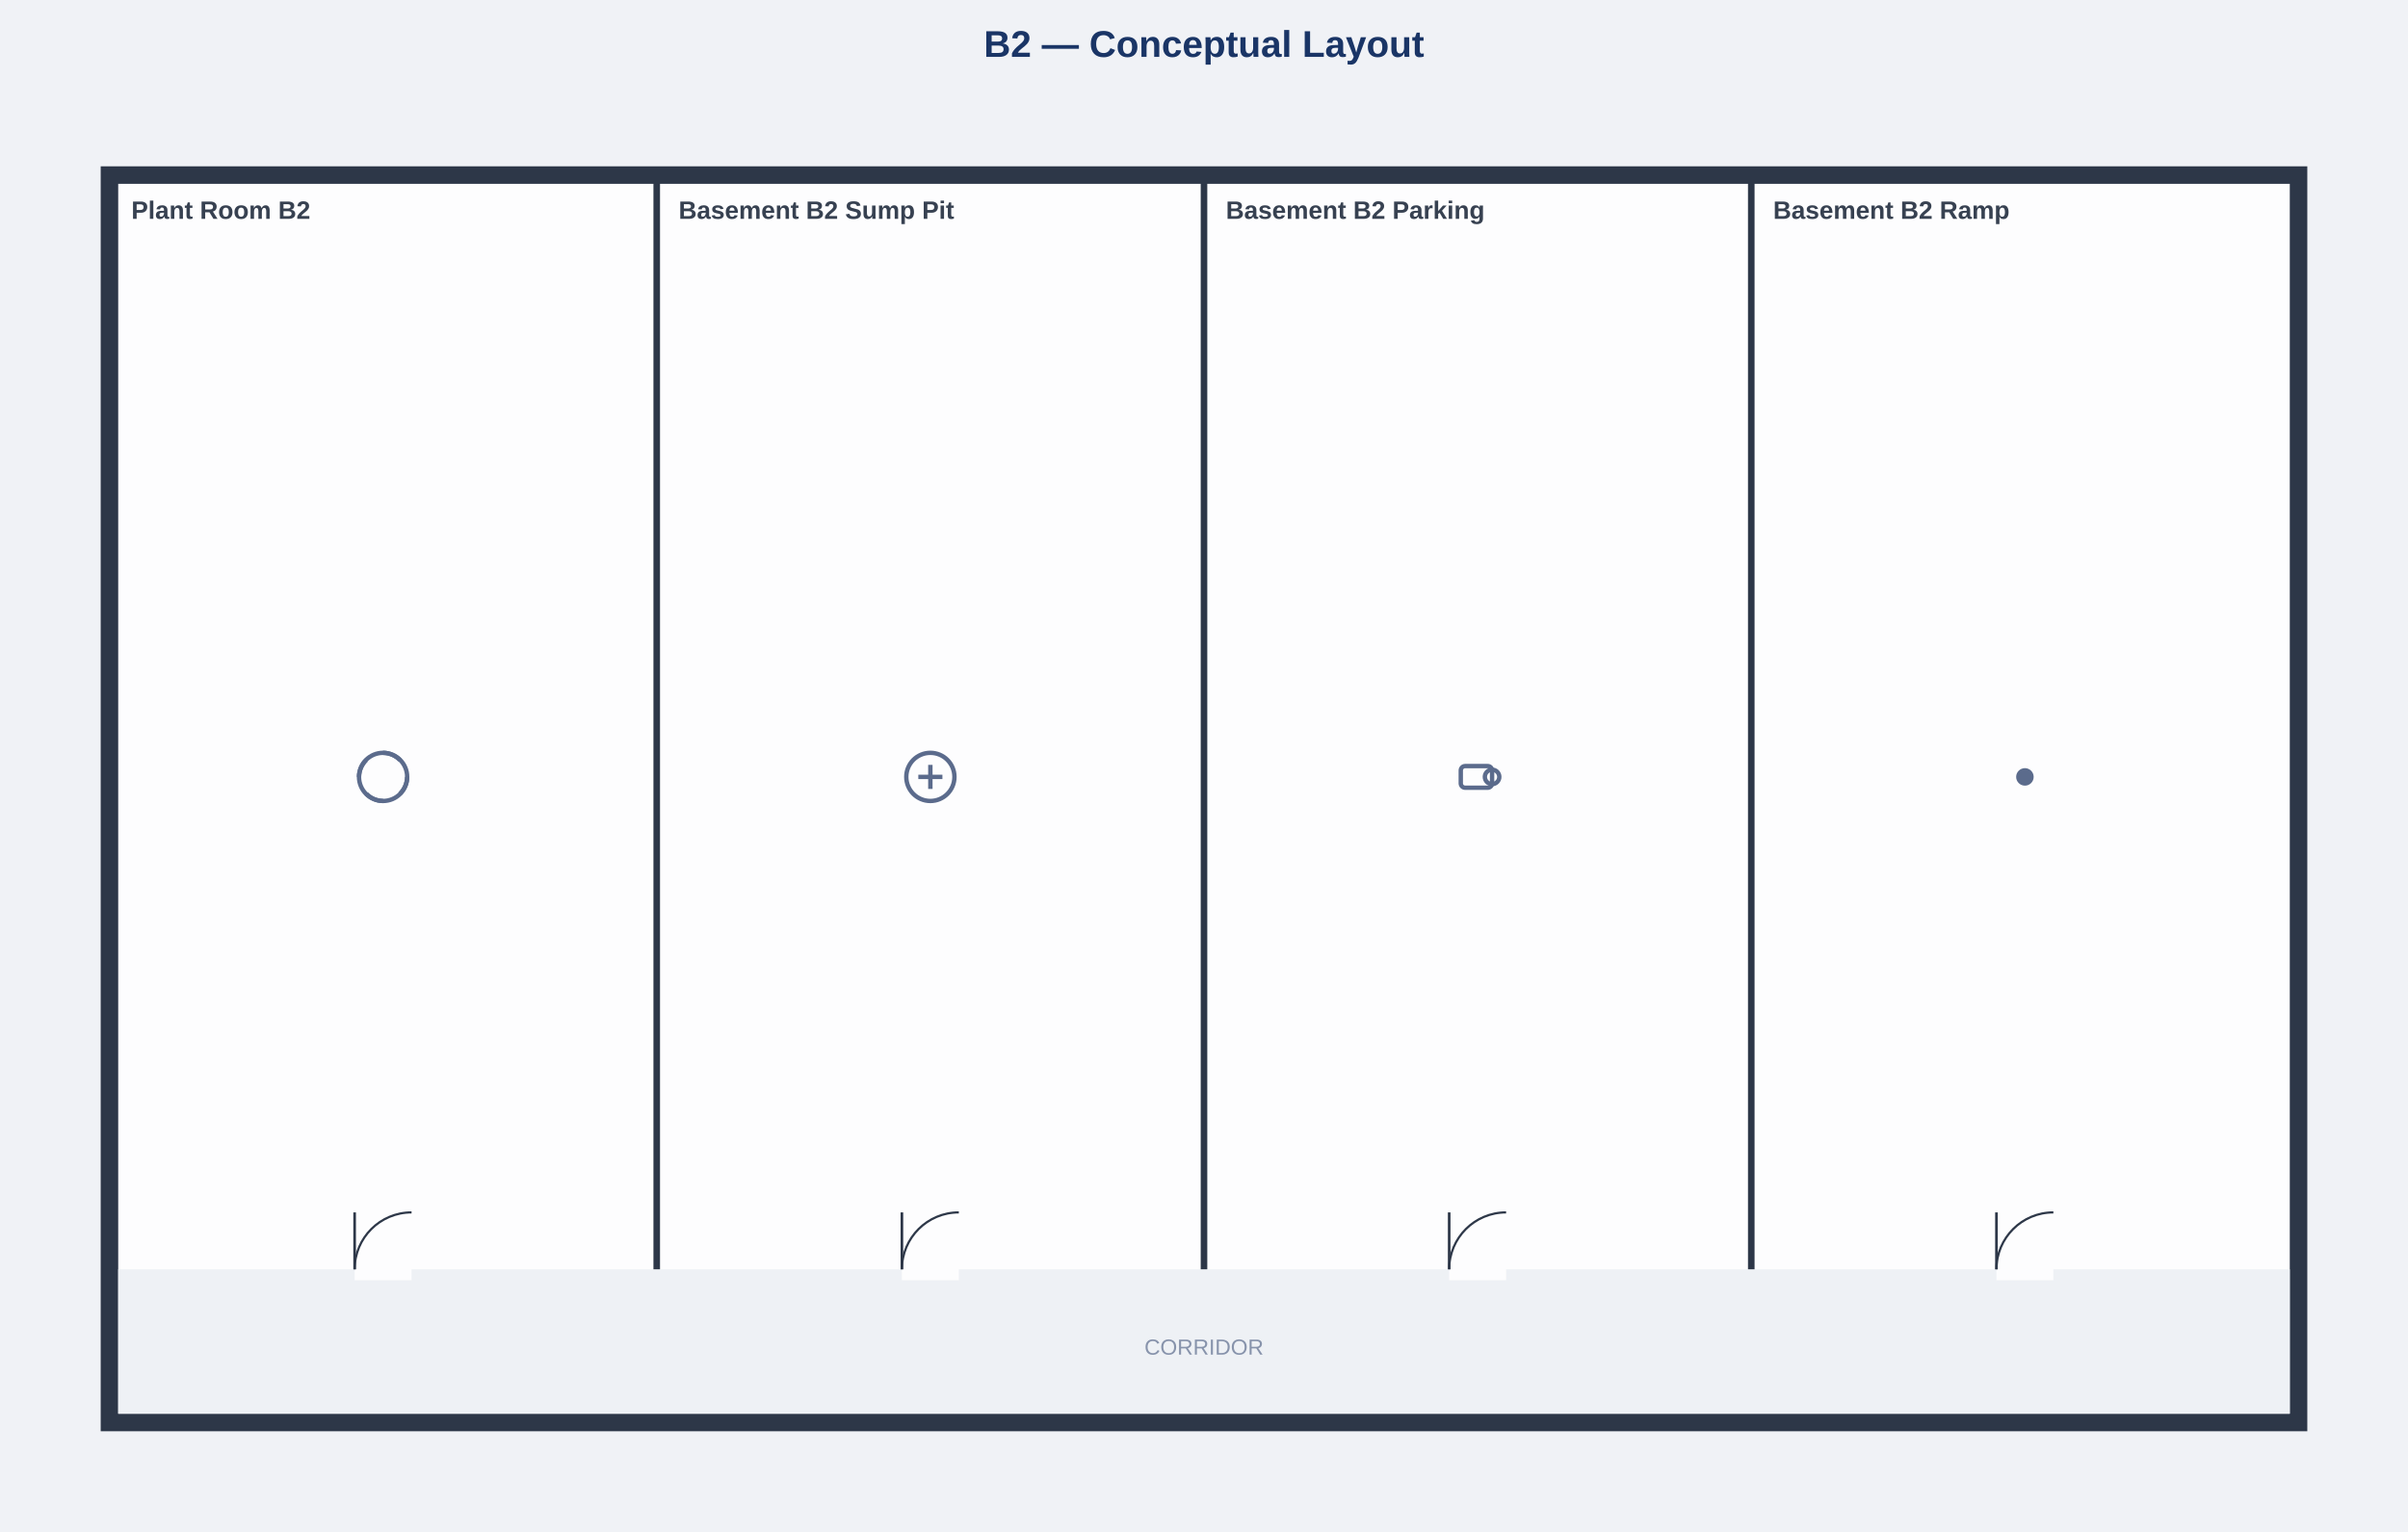
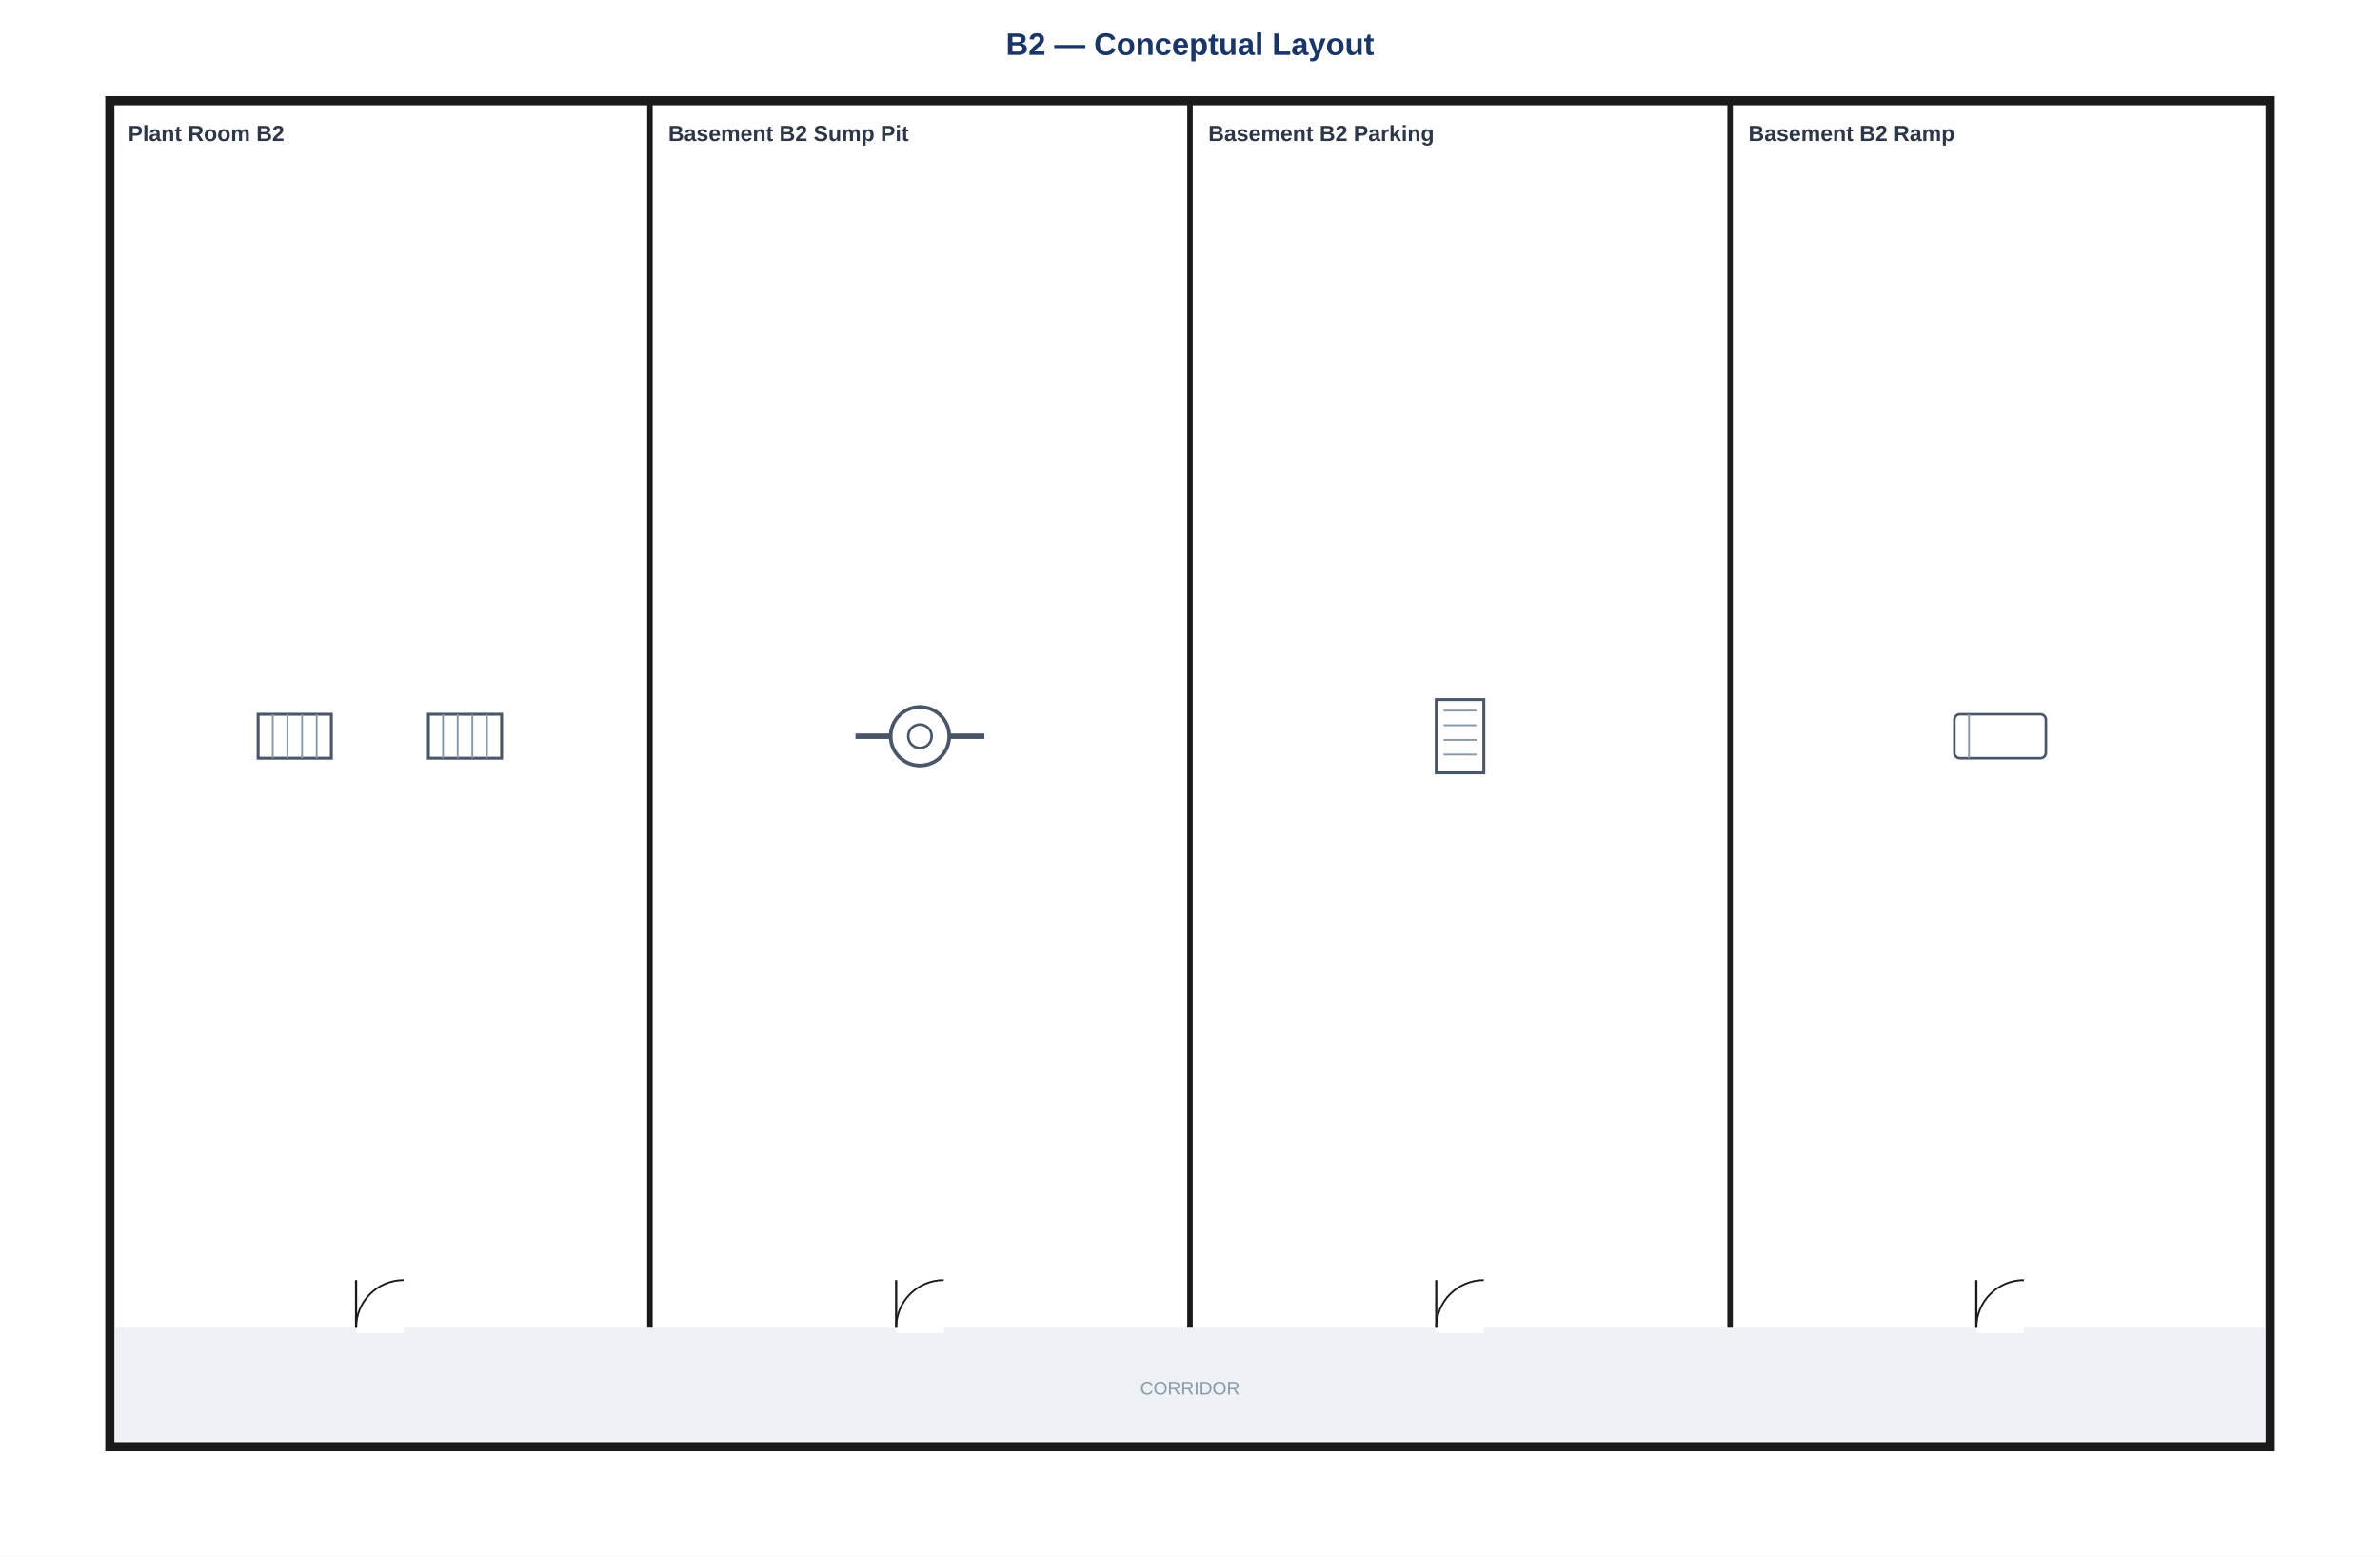
- <svg xmlns="http://www.w3.org/2000/svg" width="1100" height="700" viewBox="0 0 1100 700" font-family="Arial, sans-serif">
-   <rect x="0" y="0" width="1100" height="700" fill="#F0F2F6" />
-   <text x="550.0" y="26" text-anchor="middle" font-size="17" font-weight="bold" fill="#1A3566">B2 — Conceptual Layout</text>
-   <rect x="50" y="80" width="1000" height="570" fill="#FDFDFE" stroke="#2D3748" stroke-width="8" />
-   <rect x="54.0" y="580" width="992" height="66.0" fill="#EEF1F5" />
-   <text x="550.0" y="619.0" text-anchor="middle" font-size="10" fill="#5B6B8C" opacity="0.7">CORRIDOR</text>
-   <text x="60.0" y="100" font-size="11.5" font-weight="700" fill="#374151">Plant Room B2</text>
-   <circle cx="175.0" cy="355.0" r="11" fill="none" stroke="#5B6B8C" stroke-width="2" />
-   <path d="M175.0,344.0 A11,11 0 0 1 182.7,347.3" stroke="#5B6B8C" stroke-width="2" fill="none" />
-   <path d="M186.0,355.0 A11,11 0 0 1 182.7,362.7" stroke="#5B6B8C" stroke-width="2" fill="none" />
-   <path d="M175.0,366.0 A11,11 0 0 1 167.3,362.7" stroke="#5B6B8C" stroke-width="2" fill="none" />
-   <path d="M164.0,355.0 A11,11 0 0 1 167.3,347.3" stroke="#5B6B8C" stroke-width="2" fill="none" />
-   <rect x="162.0" y="577.0" width="26.0" height="8" fill="#FDFDFE" />
-   <path d="M162.0,580.0 A26.0,26.0 0 0 1 188.0,554.0" fill="none" stroke="#2D3748" stroke-width="1" />
-   <line x1="162.0" y1="580.0" x2="162.0" y2="554.0" stroke="#2D3748" stroke-width="1.2" />
-   <line x1="300.0" y1="80" x2="300.0" y2="580" stroke="#2D3748" stroke-width="3" />
-   <text x="310.0" y="100" font-size="11.5" font-weight="700" fill="#374151">Basement B2 Sump Pit</text>
-   <circle cx="425.0" cy="355.0" r="11" fill="none" stroke="#5B6B8C" stroke-width="2" />
-   <path d="M419.5,355.0 L430.5,355.0 M425.0,349.5 L425.0,360.5" stroke="#5B6B8C" stroke-width="2" />
-   <rect x="412.0" y="577.0" width="26.0" height="8" fill="#FDFDFE" />
-   <path d="M412.0,580.0 A26.0,26.0 0 0 1 438.0,554.0" fill="none" stroke="#2D3748" stroke-width="1" />
-   <line x1="412.0" y1="580.0" x2="412.0" y2="554.0" stroke="#2D3748" stroke-width="1.2" />
-   <line x1="550.0" y1="80" x2="550.0" y2="580" stroke="#2D3748" stroke-width="3" />
-   <text x="560.0" y="100" font-size="11.5" font-weight="700" fill="#374151">Basement B2 Parking</text>
-   <rect x="667.3" y="350.05" width="14.3" height="9.9" rx="2" fill="none" stroke="#5B6B8C" stroke-width="2" />
-   <circle cx="681.6" cy="355.0" r="3.3" fill="none" stroke="#5B6B8C" stroke-width="2" />
-   <rect x="662.0" y="577.0" width="26.0" height="8" fill="#FDFDFE" />
-   <path d="M662.0,580.0 A26.0,26.0 0 0 1 688.0,554.0" fill="none" stroke="#2D3748" stroke-width="1" />
-   <line x1="662.0" y1="580.0" x2="662.0" y2="554.0" stroke="#2D3748" stroke-width="1.2" />
-   <line x1="800.0" y1="80" x2="800.0" y2="580" stroke="#2D3748" stroke-width="3" />
-   <text x="810.0" y="100" font-size="11.5" font-weight="700" fill="#374151">Basement B2 Ramp</text>
-   <circle cx="925.0" cy="355.0" r="4" fill="#5B6B8C" />
-   <rect x="912.0" y="577.0" width="26.0" height="8" fill="#FDFDFE" />
-   <path d="M912.0,580.0 A26.0,26.0 0 0 1 938.0,554.0" fill="none" stroke="#2D3748" stroke-width="1" />
-   <line x1="912.0" y1="580.0" x2="912.0" y2="554.0" stroke="#2D3748" stroke-width="1.2" />
+ <svg xmlns="http://www.w3.org/2000/svg" width="1300" height="850" viewBox="0 0 1300 850" font-family="Arial, sans-serif">
+   <rect x="0" y="0" width="1300" height="850" fill="#FFFFFF" />
+   <text x="650.0" y="30" text-anchor="middle" font-size="17" font-weight="bold" fill="#1A3566">B2 — Conceptual Layout</text>
+   <rect x="60" y="55" width="1180" height="735" fill="none" stroke="#1A1A1A" stroke-width="5" />
+   <rect x="63" y="725" width="1174" height="62" fill="#EEF1F5" />
+   <text x="650.0" y="761.5" text-anchor="middle" font-size="10" fill="#8899AA">CORRIDOR</text>
+   <text x="70.0" y="77" font-size="12" font-weight="700" fill="#2D3748">Plant Room B2</text>
+   <rect x="141.0" y="390.0" width="40" height="24.0" fill="none" stroke="#4A5568" stroke-width="1.6" />
+   <line x1="149.0" y1="390.0" x2="149.0" y2="414.0" stroke="#8899AA" stroke-width="1" />
+   <line x1="157.0" y1="390.0" x2="157.0" y2="414.0" stroke="#8899AA" stroke-width="1" />
+   <line x1="165.0" y1="390.0" x2="165.0" y2="414.0" stroke="#8899AA" stroke-width="1" />
+   <line x1="173.0" y1="390.0" x2="173.0" y2="414.0" stroke="#8899AA" stroke-width="1" />
+   <rect x="234.0" y="390.0" width="40" height="24.0" fill="none" stroke="#4A5568" stroke-width="1.6" />
+   <line x1="242.0" y1="390.0" x2="242.0" y2="414.0" stroke="#8899AA" stroke-width="1" />
+   <line x1="250.0" y1="390.0" x2="250.0" y2="414.0" stroke="#8899AA" stroke-width="1" />
+   <line x1="258.0" y1="390.0" x2="258.0" y2="414.0" stroke="#8899AA" stroke-width="1" />
+   <line x1="266.0" y1="390.0" x2="266.0" y2="414.0" stroke="#8899AA" stroke-width="1" />
+   <rect x="194.5" y="722" width="26" height="6" fill="#FFFFFF" />
+   <path d="M194.5,725 A26,26 0 0 1 220.5,699" fill="none" stroke="#1A1A1A" stroke-width="1" />
+   <line x1="194.5" y1="725" x2="194.5" y2="699" stroke="#1A1A1A" stroke-width="1.2" />
+   <line x1="355.0" y1="55" x2="355.0" y2="725" stroke="#1A1A1A" stroke-width="3" />
+   <text x="365.0" y="77" font-size="12" font-weight="700" fill="#2D3748">Basement B2 Sump Pit</text>
+   <circle cx="502.5" cy="402.0" r="16" fill="none" stroke="#4A5568" stroke-width="2" />
+   <circle cx="502.5" cy="402.0" r="6.4" fill="none" stroke="#4A5568" stroke-width="1.4" />
+   <line x1="486.5" y1="402.0" x2="467.3" y2="402.0" stroke="#4A5568" stroke-width="3" />
+   <line x1="518.5" y1="402.0" x2="537.7" y2="402.0" stroke="#4A5568" stroke-width="3" />
+   <rect x="489.5" y="722" width="26" height="6" fill="#FFFFFF" />
+   <path d="M489.5,725 A26,26 0 0 1 515.5,699" fill="none" stroke="#1A1A1A" stroke-width="1" />
+   <line x1="489.5" y1="725" x2="489.5" y2="699" stroke="#1A1A1A" stroke-width="1.2" />
+   <line x1="650.0" y1="55" x2="650.0" y2="725" stroke="#1A1A1A" stroke-width="3" />
+   <text x="660.0" y="77" font-size="12" font-weight="700" fill="#2D3748">Basement B2 Parking</text>
+   <rect x="784.5" y="382.0" width="26" height="40" fill="none" stroke="#4A5568" stroke-width="1.6" />
+   <line x1="788.5" y1="388.0" x2="806.5" y2="388.0" stroke="#8899AA" stroke-width="1" />
+   <line x1="788.5" y1="396.0" x2="806.5" y2="396.0" stroke="#8899AA" stroke-width="1" />
+   <line x1="788.5" y1="404.0" x2="806.5" y2="404.0" stroke="#8899AA" stroke-width="1" />
+   <line x1="788.5" y1="412.0" x2="806.5" y2="412.0" stroke="#8899AA" stroke-width="1" />
+   <rect x="784.5" y="722" width="26" height="6" fill="#FFFFFF" />
+   <path d="M784.5,725 A26,26 0 0 1 810.5,699" fill="none" stroke="#1A1A1A" stroke-width="1" />
+   <line x1="784.5" y1="725" x2="784.5" y2="699" stroke="#1A1A1A" stroke-width="1.2" />
+   <line x1="945.0" y1="55" x2="945.0" y2="725" stroke="#1A1A1A" stroke-width="3" />
+   <text x="955.0" y="77" font-size="12" font-weight="700" fill="#2D3748">Basement B2 Ramp</text>
+   <rect x="1067.5" y="390.0" width="50" height="24" rx="3" fill="none" stroke="#4A5568" stroke-width="1.4" />
+   <line x1="1075.5" y1="390.0" x2="1075.5" y2="414.0" stroke="#8899AA" stroke-width="1" />
+   <rect x="1079.5" y="722" width="26" height="6" fill="#FFFFFF" />
+   <path d="M1079.5,725 A26,26 0 0 1 1105.5,699" fill="none" stroke="#1A1A1A" stroke-width="1" />
+   <line x1="1079.5" y1="725" x2="1079.5" y2="699" stroke="#1A1A1A" stroke-width="1.2" />
</svg>
